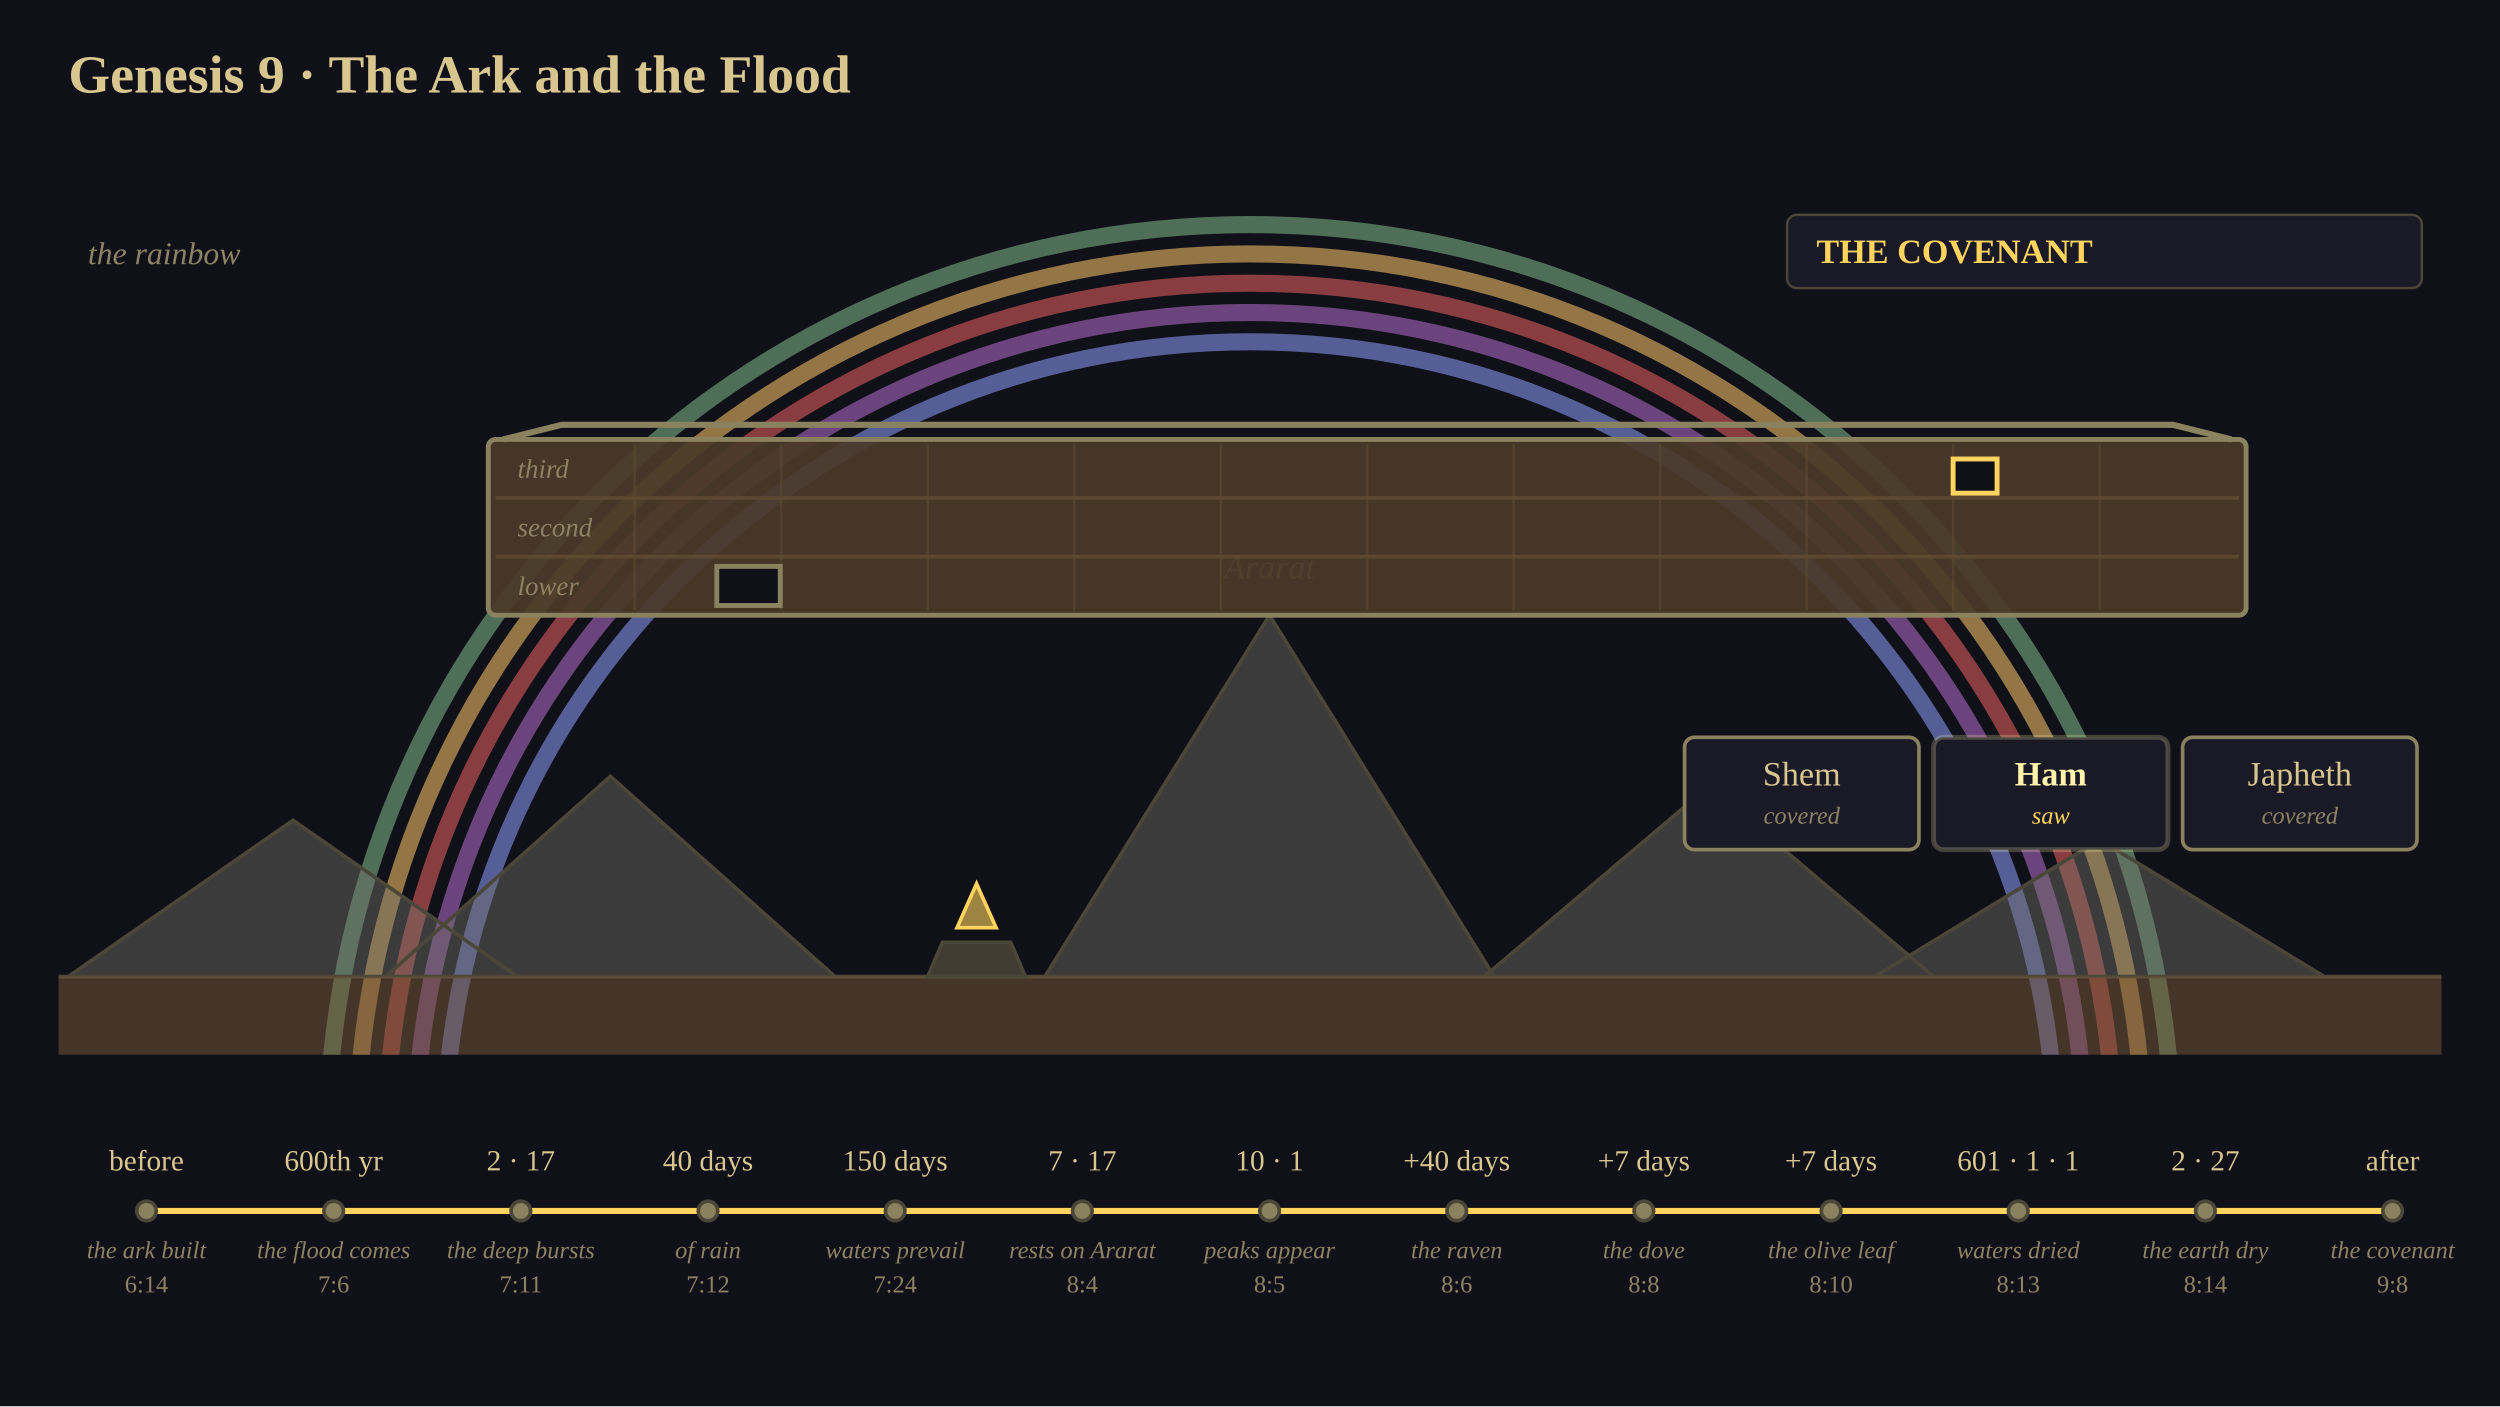
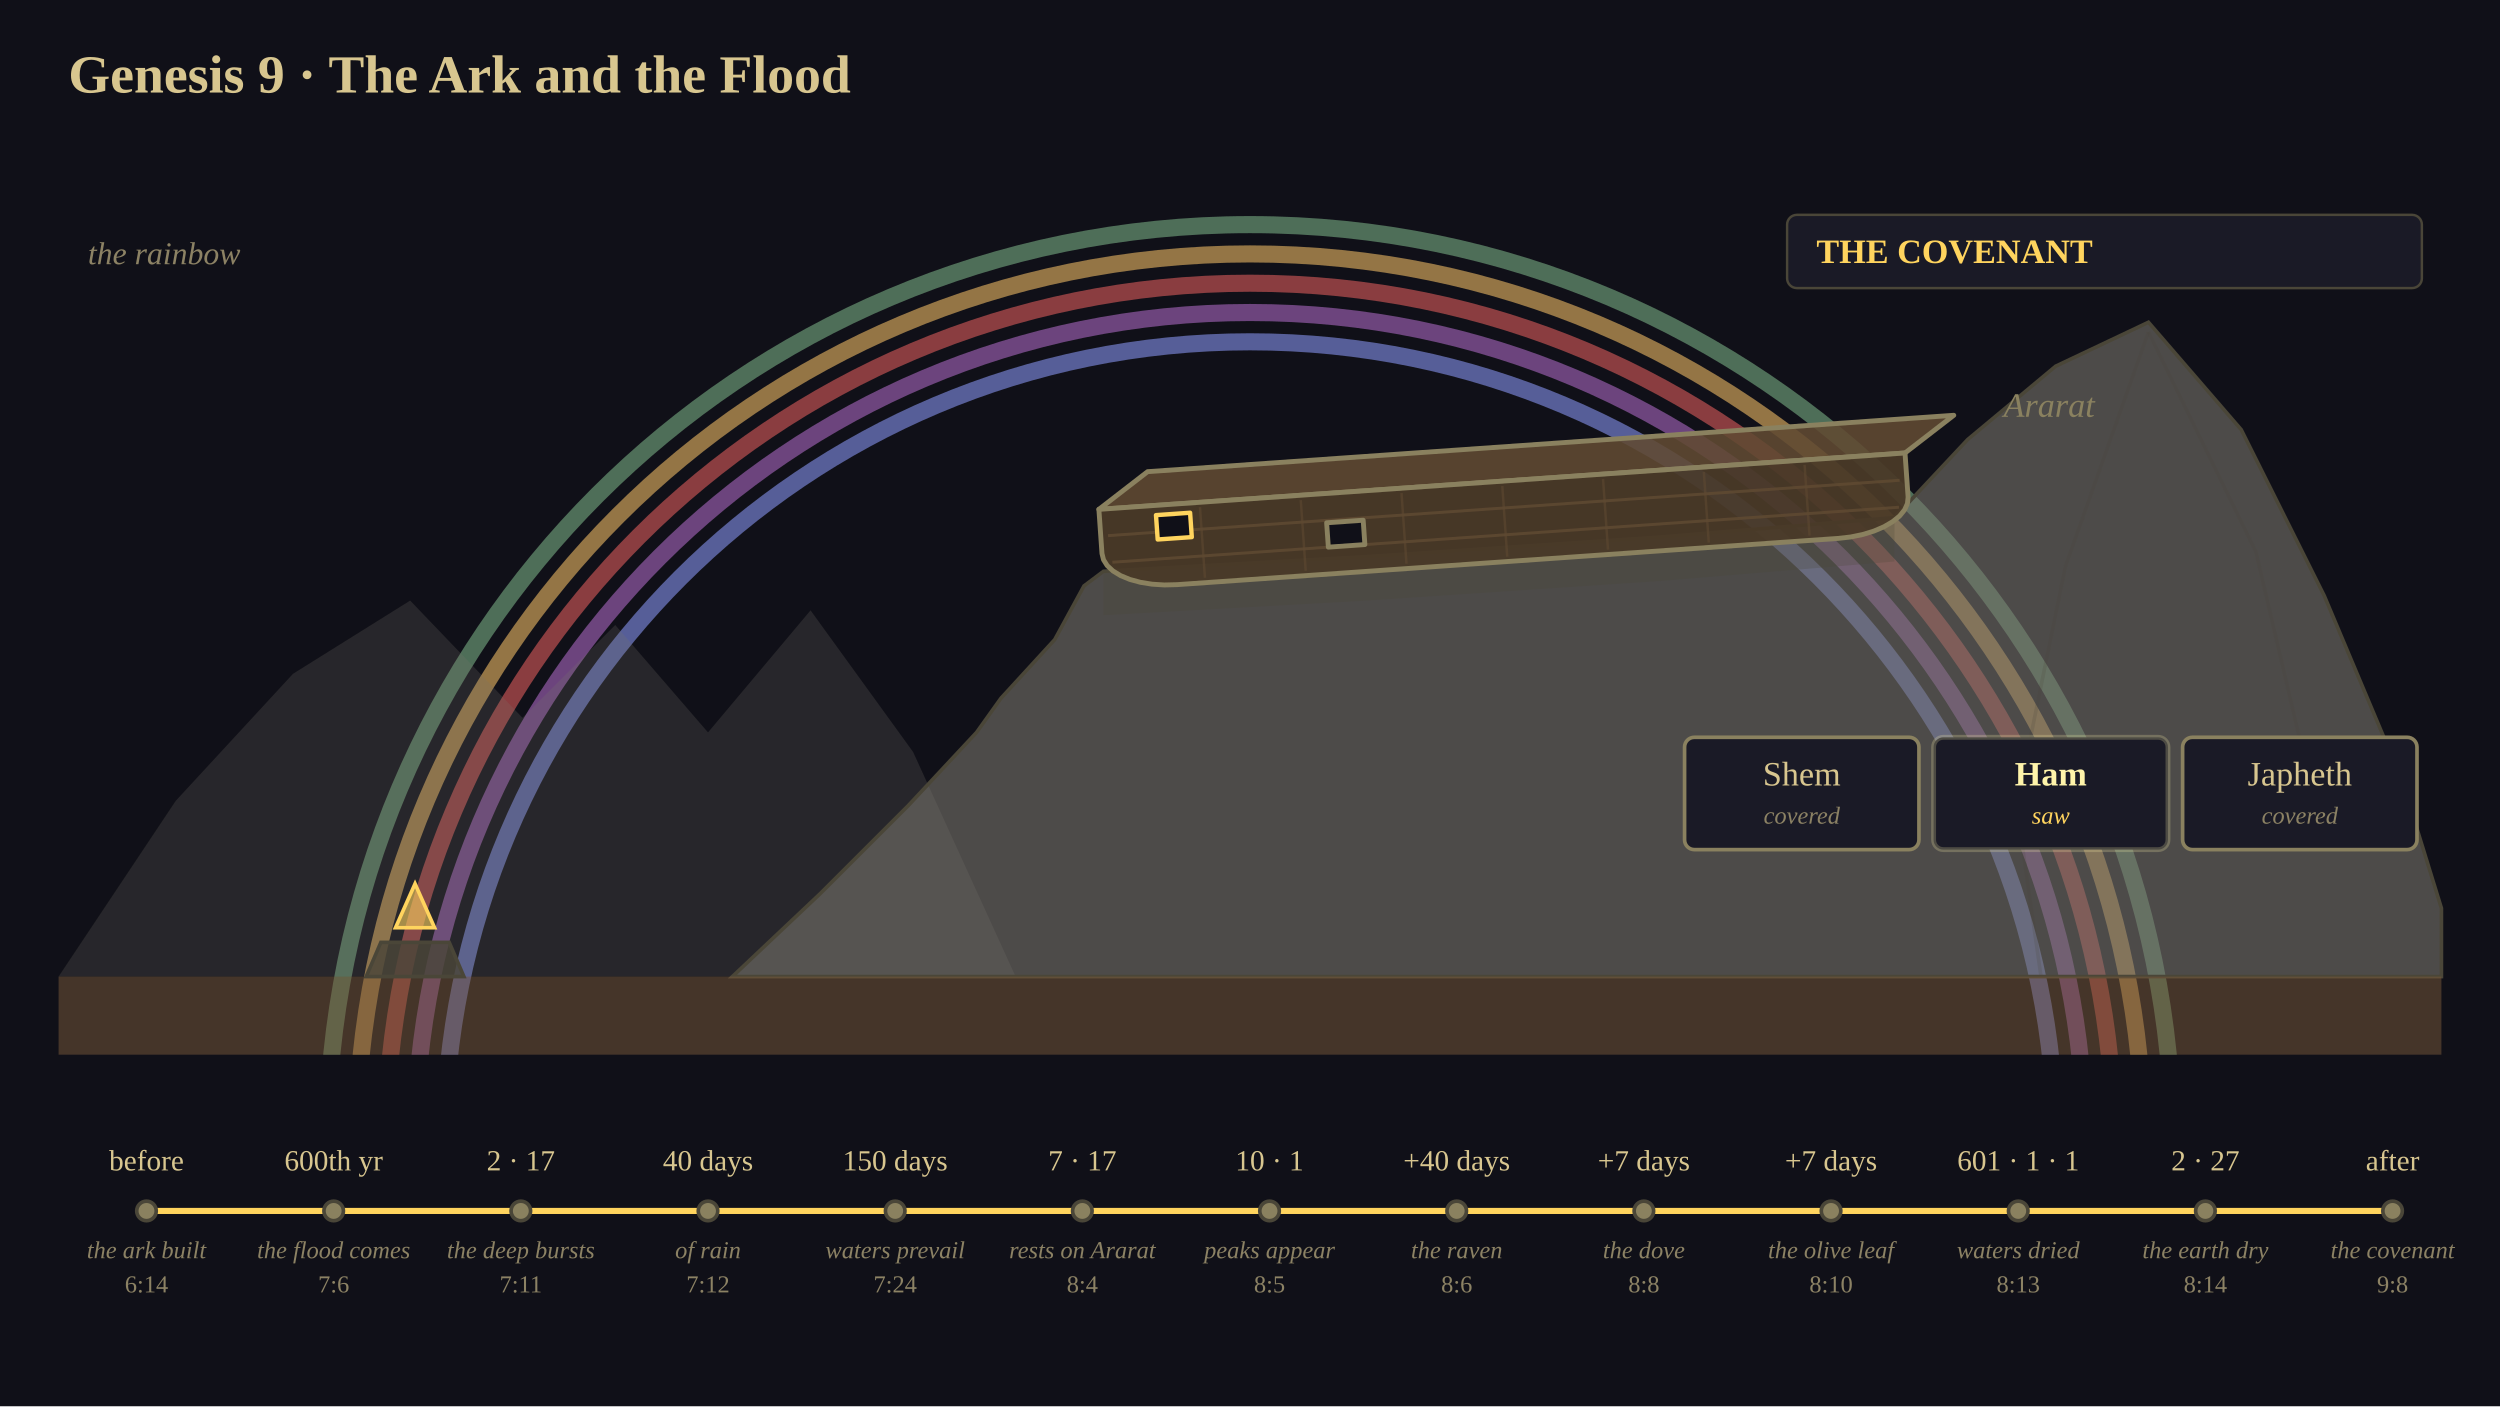
<svg xmlns="http://www.w3.org/2000/svg" viewBox="0 0 1024 576" width="1024" height="576" font-family="Georgia, 'Times New Roman', serif">
  <defs>
    <clipPath id="clip1">
      <rect x="0" y="0" width="976" height="350" />
    </clipPath>
  </defs>
  <rect x="0" y="0" width="1024" height="576" fill="rgb(16,16,24)" />
  <text x="28" y="24" font-size="22" text-anchor="start" dominant-baseline="text-before-edge" fill="rgb(216,198,143)" font-family="Georgia, 'Times New Roman', serif" font-weight="bold">Genesis 9 · The Ark and the Flood</text>
  <g clip-path="url(#clip1)" transform="translate(24,82)">
    <path d="M158,388 A330,330 0 0 1 818,388" fill="none" stroke="rgb(122,134,216)" stroke-width="7" stroke-opacity="0.667" />
    <path d="M146,388 A342,342 0 0 1 830,388" fill="none" stroke="rgb(154,95,176)" stroke-width="7" stroke-opacity="0.667" />
    <path d="M134,388 A354,354 0 0 1 842,388" fill="none" stroke="rgb(200,85,85)" stroke-width="7" stroke-opacity="0.667" />
    <path d="M122,388 A366,366 0 0 1 854,388" fill="none" stroke="rgb(214,168,92)" stroke-width="7" stroke-opacity="0.667" />
    <path d="M110,388 A378,378 0 0 1 866,388" fill="none" stroke="rgb(110,158,120)" stroke-width="7" stroke-opacity="0.667" />
  </g>
  <text x="36" y="100" font-size="13" text-anchor="start" dominant-baseline="text-before-edge" fill="rgb(140,130,100)" font-family="Georgia, 'Times New Roman', serif" font-style="italic">the rainbow</text>
-   <polygon points="24,400 28,400 120,336 212,400 158,400 250,318 342,400 428,400 520,252 612,400 608,400 700,322 792,400 768,400 860,344 952,400 1000,400" fill="rgb(120,116,108)" fill-opacity="0.431" stroke="rgb(74,70,56)" stroke-width="1.5" />
+   <polygon points="24,400 72,328 120,276 168,246 214,294 252,256 290,300 332,250 374,308 416,400" fill="rgb(120,116,108)" fill-opacity="0.227" />
+   <polygon points="300,400 336,366 372,330 400,300 410,286 432,262 444,240 452,234 560,228 680,220 776,212 806,180 842,150 880,132 918,176 952,244 984,320 1000,372 1000,400" fill="rgb(120,116,108)" fill-opacity="0.588" stroke="rgb(74,70,56)" stroke-width="1.5" />
+   <polygon points="452,234 560,228 680,220 776,212 776,230 680,238 560,246 452,252" fill="rgb(74,70,56)" fill-opacity="0.243" />
+   <polyline points="880,136 846,232 826,330 836,400" stroke-linejoin="round" fill="none" stroke="rgb(74,70,56)" stroke-width="1.5" stroke-opacity="0.180" />
+   <polyline points="880,136 924,226 946,320" stroke-linejoin="round" fill="none" stroke="rgb(74,70,56)" stroke-width="1.5" stroke-opacity="0.180" />
  <rect x="24" y="400" width="976" height="32" fill="rgb(120,88,58)" fill-opacity="0.510" />
-   <text x="520" y="240" font-size="14" text-anchor="middle" dominant-baseline="text-after-edge" fill="rgb(140,130,100)" font-family="Georgia, 'Times New Roman', serif" font-style="italic">Ararat</text>
-   <rect x="200" y="180" width="720" height="72" rx="3" fill="rgb(74,58,40)" fill-opacity="0.922" stroke="rgb(138,129,95)" stroke-width="2" />
-   <polyline points="206,180 230,174 890,174 914,180" stroke-linejoin="round" fill="none" stroke="rgb(138,129,95)" stroke-width="2.5" />
-   <text x="212" y="192" font-size="11" text-anchor="start" dominant-baseline="central" fill="rgb(140,130,100)" font-family="Georgia, 'Times New Roman', serif" font-style="italic">third</text>
-   <line x1="203" y1="204" x2="917" y2="204" stroke="rgb(96,74,50)" stroke-width="1.5" stroke-opacity="0.863" />
-   <text x="212" y="216" font-size="11" text-anchor="start" dominant-baseline="central" fill="rgb(140,130,100)" font-family="Georgia, 'Times New Roman', serif" font-style="italic">second</text>
-   <line x1="203" y1="228" x2="917" y2="228" stroke="rgb(96,74,50)" stroke-width="1.5" stroke-opacity="0.863" />
-   <text x="212" y="240" font-size="11" text-anchor="start" dominant-baseline="central" fill="rgb(140,130,100)" font-family="Georgia, 'Times New Roman', serif" font-style="italic">lower</text>
-   <line x1="260" y1="182" x2="260" y2="250" stroke="rgb(96,74,50)" stroke-width="1" stroke-opacity="0.588" />
-   <line x1="320" y1="182" x2="320" y2="250" stroke="rgb(96,74,50)" stroke-width="1" stroke-opacity="0.588" />
-   <line x1="380" y1="182" x2="380" y2="250" stroke="rgb(96,74,50)" stroke-width="1" stroke-opacity="0.588" />
-   <line x1="440" y1="182" x2="440" y2="250" stroke="rgb(96,74,50)" stroke-width="1" stroke-opacity="0.588" />
-   <line x1="500" y1="182" x2="500" y2="250" stroke="rgb(96,74,50)" stroke-width="1" stroke-opacity="0.588" />
-   <line x1="560" y1="182" x2="560" y2="250" stroke="rgb(96,74,50)" stroke-width="1" stroke-opacity="0.588" />
-   <line x1="620" y1="182" x2="620" y2="250" stroke="rgb(96,74,50)" stroke-width="1" stroke-opacity="0.588" />
-   <line x1="680" y1="182" x2="680" y2="250" stroke="rgb(96,74,50)" stroke-width="1" stroke-opacity="0.588" />
-   <line x1="740" y1="182" x2="740" y2="250" stroke="rgb(96,74,50)" stroke-width="1" stroke-opacity="0.588" />
-   <line x1="800" y1="182" x2="800" y2="250" stroke="rgb(96,74,50)" stroke-width="1" stroke-opacity="0.588" />
-   <line x1="860" y1="182" x2="860" y2="250" stroke="rgb(96,74,50)" stroke-width="1" stroke-opacity="0.588" />
-   <rect x="293.6" y="232" width="26" height="16" fill="rgb(16,16,24)" stroke="rgb(138,129,95)" stroke-width="2" />
-   <rect x="800" y="188" width="18" height="14" fill="rgb(16,16,24)" stroke="rgb(255,212,94)" stroke-width="2" />
-   <polygon points="380,400 420,400 414,386 386,386" fill="rgb(74,70,56)" fill-opacity="0.824" stroke="rgb(74,70,56)" stroke-width="1.5" />
-   <polygon points="400,362 408,380 392,380" fill="rgb(255,212,94)" fill-opacity="0.588" stroke="rgb(255,212,94)" stroke-width="1.5" />
+   <text x="858" y="166" font-size="14" text-anchor="end" dominant-baseline="central" fill="rgb(138,129,95)" font-family="Georgia, 'Times New Roman', serif" font-style="italic">Ararat</text>
+   <polygon points="450.1,208.63 780.29,185.54 800.27,170.1 470.07,193.19" stroke-linejoin="round" fill="rgb(96,74,50)" fill-opacity="0.882" stroke="rgb(138,129,95)" stroke-width="2" />
+   <polygon points="450.1,208.63 780.29,185.54 781.56,203.64 781.56,203.64 781.29,206.25 780.12,208.83 778.1,211.33 775.27,213.65 771.74,215.73 767.6,217.51 762.98,218.93 758.02,219.95 752.88,220.53 482.12,239.47 476.94,239.6 471.89,239.28 467.12,238.52 462.78,237.34 458.99,235.77 455.87,233.86 453.51,231.67 452,229.27 451.37,226.73" stroke-linejoin="round" fill="rgb(74,58,40)" fill-opacity="0.941" stroke="rgb(138,129,95)" stroke-width="2" />
+   <line x1="453.86" y1="219.39" x2="778.07" y2="196.72" stroke="rgb(96,74,50)" stroke-width="1.2" stroke-opacity="0.824" />
+   <line x1="455.64" y1="230.29" x2="777.82" y2="207.76" stroke="rgb(96,74,50)" stroke-width="1.2" stroke-opacity="0.824" />
+   <line x1="491.51" y1="207.73" x2="493.54" y2="236.66" stroke="rgb(96,74,50)" stroke-width="1" stroke-opacity="0.549" />
+   <line x1="532.79" y1="204.85" x2="534.81" y2="233.78" stroke="rgb(96,74,50)" stroke-width="1" stroke-opacity="0.549" />
+   <line x1="574.06" y1="201.96" x2="576.09" y2="230.89" stroke="rgb(96,74,50)" stroke-width="1" stroke-opacity="0.549" />
+   <line x1="615.34" y1="199.08" x2="617.36" y2="228" stroke="rgb(96,74,50)" stroke-width="1" stroke-opacity="0.549" />
+   <line x1="656.61" y1="196.19" x2="658.63" y2="225.12" stroke="rgb(96,74,50)" stroke-width="1" stroke-opacity="0.549" />
+   <line x1="697.89" y1="193.3" x2="699.91" y2="222.23" stroke="rgb(96,74,50)" stroke-width="1" stroke-opacity="0.549" />
+   <line x1="739.16" y1="190.42" x2="741.18" y2="219.35" stroke="rgb(96,74,50)" stroke-width="1" stroke-opacity="0.549" />
+   <polygon points="543.39,214.13 558.36,213.08 559.05,223.06 544.09,224.11" stroke-linejoin="round" fill="rgb(16,16,24)" stroke="rgb(138,129,95)" stroke-width="2" />
+   <polygon points="473.49,211 487.46,210.02 488.16,220 474.19,220.97" stroke-linejoin="round" fill="rgb(16,16,24)" stroke="rgb(255,212,94)" stroke-width="1.8" />
+   <polygon points="150,400 190,400 184,386 156,386" fill="rgb(74,70,56)" fill-opacity="0.824" stroke="rgb(74,70,56)" stroke-width="1.5" />
+   <polygon points="170,362 178,380 162,380" fill="rgb(255,212,94)" fill-opacity="0.588" stroke="rgb(255,212,94)" stroke-width="1.5" />
  <rect x="690" y="302" width="96" height="46" rx="4" fill="rgb(26,26,38)" stroke="rgb(138,129,95)" stroke-width="1.5" />
  <text x="738" y="317" font-size="14" text-anchor="middle" dominant-baseline="central" fill="rgb(216,198,143)" font-family="Georgia, 'Times New Roman', serif">Shem</text>
  <text x="738" y="334" font-size="10" text-anchor="middle" dominant-baseline="central" fill="rgb(140,130,100)" font-family="Georgia, 'Times New Roman', serif" font-style="italic">covered</text>
  <rect x="792" y="302" width="96" height="46" rx="4" fill="rgb(26,26,38)" />
  <rect x="792" y="302" width="96" height="46" rx="4" fill="none" stroke="rgb(255,244,170)" stroke-width="2" stroke-opacity="0.225">
    <animate attributeName="stroke-opacity" values="0.225;0.898;0.647;0.898" dur="0.8s" begin="0s" fill="freeze" calcMode="spline" keyTimes="0;0.35;0.7;1" keySplines="0.42 0 0.58 1;0.42 0 0.58 1;0.42 0 0.58 1" />
  </rect>
  <text x="840" y="317" font-size="14" text-anchor="middle" dominant-baseline="central" fill="rgb(255,244,170)" font-family="Georgia, 'Times New Roman', serif" font-weight="bold">Ham</text>
  <text x="840" y="334" font-size="10" text-anchor="middle" dominant-baseline="central" fill="rgb(255,212,94)" font-family="Georgia, 'Times New Roman', serif" font-style="italic">saw</text>
  <rect x="894" y="302" width="96" height="46" rx="4" fill="rgb(26,26,38)" stroke="rgb(138,129,95)" stroke-width="1.5" />
  <text x="942" y="317" font-size="14" text-anchor="middle" dominant-baseline="central" fill="rgb(216,198,143)" font-family="Georgia, 'Times New Roman', serif">Japheth</text>
  <text x="942" y="334" font-size="10" text-anchor="middle" dominant-baseline="central" fill="rgb(140,130,100)" font-family="Georgia, 'Times New Roman', serif" font-style="italic">covered</text>
  <rect x="732" y="88" width="260" height="30" rx="4" fill="rgb(26,26,38)" stroke="rgb(74,70,56)" stroke-width="1" />
  <text x="744" y="103" font-size="14" text-anchor="start" dominant-baseline="central" fill="rgb(255,212,94)" font-family="Georgia, 'Times New Roman', serif" font-weight="bold">THE COVENANT</text>
  <line x1="60" y1="496" x2="980" y2="496" stroke="rgb(74,70,56)" stroke-width="2" />
  <line x1="60" y1="496" x2="980" y2="496" stroke="rgb(255,212,94)" stroke-width="2.5" />
  <circle cx="60" cy="496" r="4" fill="rgb(138,129,95)" stroke="rgb(74,70,56)" stroke-width="1.5" />
  <text x="60" y="482" font-size="12" text-anchor="middle" dominant-baseline="text-after-edge" fill="rgb(216,198,143)" font-family="Georgia, 'Times New Roman', serif">before</text>
  <text x="60" y="512" font-size="10" text-anchor="middle" dominant-baseline="central" fill="rgb(140,130,100)" font-family="Georgia, 'Times New Roman', serif" font-style="italic">the ark built</text>
  <text x="60" y="526" font-size="10" text-anchor="middle" dominant-baseline="central" fill="rgb(140,130,100)" font-family="Georgia, 'Times New Roman', serif">6:14</text>
  <circle cx="136.67" cy="496" r="4" fill="rgb(138,129,95)" stroke="rgb(74,70,56)" stroke-width="1.5" />
  <text x="136.67" y="482" font-size="12" text-anchor="middle" dominant-baseline="text-after-edge" fill="rgb(216,198,143)" font-family="Georgia, 'Times New Roman', serif">600th yr</text>
  <text x="136.67" y="512" font-size="10" text-anchor="middle" dominant-baseline="central" fill="rgb(140,130,100)" font-family="Georgia, 'Times New Roman', serif" font-style="italic">the flood comes</text>
  <text x="136.67" y="526" font-size="10" text-anchor="middle" dominant-baseline="central" fill="rgb(140,130,100)" font-family="Georgia, 'Times New Roman', serif">7:6</text>
  <circle cx="213.33" cy="496" r="4" fill="rgb(138,129,95)" stroke="rgb(74,70,56)" stroke-width="1.5" />
  <text x="213.33" y="482" font-size="12" text-anchor="middle" dominant-baseline="text-after-edge" fill="rgb(216,198,143)" font-family="Georgia, 'Times New Roman', serif">2 · 17</text>
  <text x="213.33" y="512" font-size="10" text-anchor="middle" dominant-baseline="central" fill="rgb(140,130,100)" font-family="Georgia, 'Times New Roman', serif" font-style="italic">the deep bursts</text>
  <text x="213.33" y="526" font-size="10" text-anchor="middle" dominant-baseline="central" fill="rgb(140,130,100)" font-family="Georgia, 'Times New Roman', serif">7:11</text>
  <circle cx="290" cy="496" r="4" fill="rgb(138,129,95)" stroke="rgb(74,70,56)" stroke-width="1.5" />
  <text x="290" y="482" font-size="12" text-anchor="middle" dominant-baseline="text-after-edge" fill="rgb(216,198,143)" font-family="Georgia, 'Times New Roman', serif">40 days</text>
  <text x="290" y="512" font-size="10" text-anchor="middle" dominant-baseline="central" fill="rgb(140,130,100)" font-family="Georgia, 'Times New Roman', serif" font-style="italic">of rain</text>
  <text x="290" y="526" font-size="10" text-anchor="middle" dominant-baseline="central" fill="rgb(140,130,100)" font-family="Georgia, 'Times New Roman', serif">7:12</text>
  <circle cx="366.67" cy="496" r="4" fill="rgb(138,129,95)" stroke="rgb(74,70,56)" stroke-width="1.5" />
  <text x="366.67" y="482" font-size="12" text-anchor="middle" dominant-baseline="text-after-edge" fill="rgb(216,198,143)" font-family="Georgia, 'Times New Roman', serif">150 days</text>
  <text x="366.67" y="512" font-size="10" text-anchor="middle" dominant-baseline="central" fill="rgb(140,130,100)" font-family="Georgia, 'Times New Roman', serif" font-style="italic">waters prevail</text>
  <text x="366.67" y="526" font-size="10" text-anchor="middle" dominant-baseline="central" fill="rgb(140,130,100)" font-family="Georgia, 'Times New Roman', serif">7:24</text>
  <circle cx="443.33" cy="496" r="4" fill="rgb(138,129,95)" stroke="rgb(74,70,56)" stroke-width="1.5" />
  <text x="443.33" y="482" font-size="12" text-anchor="middle" dominant-baseline="text-after-edge" fill="rgb(216,198,143)" font-family="Georgia, 'Times New Roman', serif">7 · 17</text>
  <text x="443.33" y="512" font-size="10" text-anchor="middle" dominant-baseline="central" fill="rgb(140,130,100)" font-family="Georgia, 'Times New Roman', serif" font-style="italic">rests on Ararat</text>
  <text x="443.33" y="526" font-size="10" text-anchor="middle" dominant-baseline="central" fill="rgb(140,130,100)" font-family="Georgia, 'Times New Roman', serif">8:4</text>
  <circle cx="520" cy="496" r="4" fill="rgb(138,129,95)" stroke="rgb(74,70,56)" stroke-width="1.5" />
  <text x="520" y="482" font-size="12" text-anchor="middle" dominant-baseline="text-after-edge" fill="rgb(216,198,143)" font-family="Georgia, 'Times New Roman', serif">10 · 1</text>
  <text x="520" y="512" font-size="10" text-anchor="middle" dominant-baseline="central" fill="rgb(140,130,100)" font-family="Georgia, 'Times New Roman', serif" font-style="italic">peaks appear</text>
  <text x="520" y="526" font-size="10" text-anchor="middle" dominant-baseline="central" fill="rgb(140,130,100)" font-family="Georgia, 'Times New Roman', serif">8:5</text>
  <circle cx="596.67" cy="496" r="4" fill="rgb(138,129,95)" stroke="rgb(74,70,56)" stroke-width="1.5" />
  <text x="596.67" y="482" font-size="12" text-anchor="middle" dominant-baseline="text-after-edge" fill="rgb(216,198,143)" font-family="Georgia, 'Times New Roman', serif">+40 days</text>
  <text x="596.67" y="512" font-size="10" text-anchor="middle" dominant-baseline="central" fill="rgb(140,130,100)" font-family="Georgia, 'Times New Roman', serif" font-style="italic">the raven</text>
  <text x="596.67" y="526" font-size="10" text-anchor="middle" dominant-baseline="central" fill="rgb(140,130,100)" font-family="Georgia, 'Times New Roman', serif">8:6</text>
  <circle cx="673.33" cy="496" r="4" fill="rgb(138,129,95)" stroke="rgb(74,70,56)" stroke-width="1.5" />
  <text x="673.33" y="482" font-size="12" text-anchor="middle" dominant-baseline="text-after-edge" fill="rgb(216,198,143)" font-family="Georgia, 'Times New Roman', serif">+7 days</text>
  <text x="673.33" y="512" font-size="10" text-anchor="middle" dominant-baseline="central" fill="rgb(140,130,100)" font-family="Georgia, 'Times New Roman', serif" font-style="italic">the dove</text>
  <text x="673.33" y="526" font-size="10" text-anchor="middle" dominant-baseline="central" fill="rgb(140,130,100)" font-family="Georgia, 'Times New Roman', serif">8:8</text>
  <circle cx="750" cy="496" r="4" fill="rgb(138,129,95)" stroke="rgb(74,70,56)" stroke-width="1.5" />
  <text x="750" y="482" font-size="12" text-anchor="middle" dominant-baseline="text-after-edge" fill="rgb(216,198,143)" font-family="Georgia, 'Times New Roman', serif">+7 days</text>
  <text x="750" y="512" font-size="10" text-anchor="middle" dominant-baseline="central" fill="rgb(140,130,100)" font-family="Georgia, 'Times New Roman', serif" font-style="italic">the olive leaf</text>
  <text x="750" y="526" font-size="10" text-anchor="middle" dominant-baseline="central" fill="rgb(140,130,100)" font-family="Georgia, 'Times New Roman', serif">8:10</text>
  <circle cx="826.67" cy="496" r="4" fill="rgb(138,129,95)" stroke="rgb(74,70,56)" stroke-width="1.5" />
  <text x="826.67" y="482" font-size="12" text-anchor="middle" dominant-baseline="text-after-edge" fill="rgb(216,198,143)" font-family="Georgia, 'Times New Roman', serif">601 · 1 · 1</text>
  <text x="826.67" y="512" font-size="10" text-anchor="middle" dominant-baseline="central" fill="rgb(140,130,100)" font-family="Georgia, 'Times New Roman', serif" font-style="italic">waters dried</text>
  <text x="826.67" y="526" font-size="10" text-anchor="middle" dominant-baseline="central" fill="rgb(140,130,100)" font-family="Georgia, 'Times New Roman', serif">8:13</text>
  <circle cx="903.33" cy="496" r="4" fill="rgb(138,129,95)" stroke="rgb(74,70,56)" stroke-width="1.5" />
  <text x="903.33" y="482" font-size="12" text-anchor="middle" dominant-baseline="text-after-edge" fill="rgb(216,198,143)" font-family="Georgia, 'Times New Roman', serif">2 · 27</text>
  <text x="903.33" y="512" font-size="10" text-anchor="middle" dominant-baseline="central" fill="rgb(140,130,100)" font-family="Georgia, 'Times New Roman', serif" font-style="italic">the earth dry</text>
  <text x="903.33" y="526" font-size="10" text-anchor="middle" dominant-baseline="central" fill="rgb(140,130,100)" font-family="Georgia, 'Times New Roman', serif">8:14</text>
  <circle cx="980" cy="496" r="4" fill="rgb(138,129,95)" stroke="rgb(74,70,56)" stroke-width="1.5" />
  <text x="980" y="482" font-size="12" text-anchor="middle" dominant-baseline="text-after-edge" fill="rgb(216,198,143)" font-family="Georgia, 'Times New Roman', serif">after</text>
  <text x="980" y="512" font-size="10" text-anchor="middle" dominant-baseline="central" fill="rgb(140,130,100)" font-family="Georgia, 'Times New Roman', serif" font-style="italic">the covenant</text>
  <text x="980" y="526" font-size="10" text-anchor="middle" dominant-baseline="central" fill="rgb(140,130,100)" font-family="Georgia, 'Times New Roman', serif">9:8</text>
</svg>
